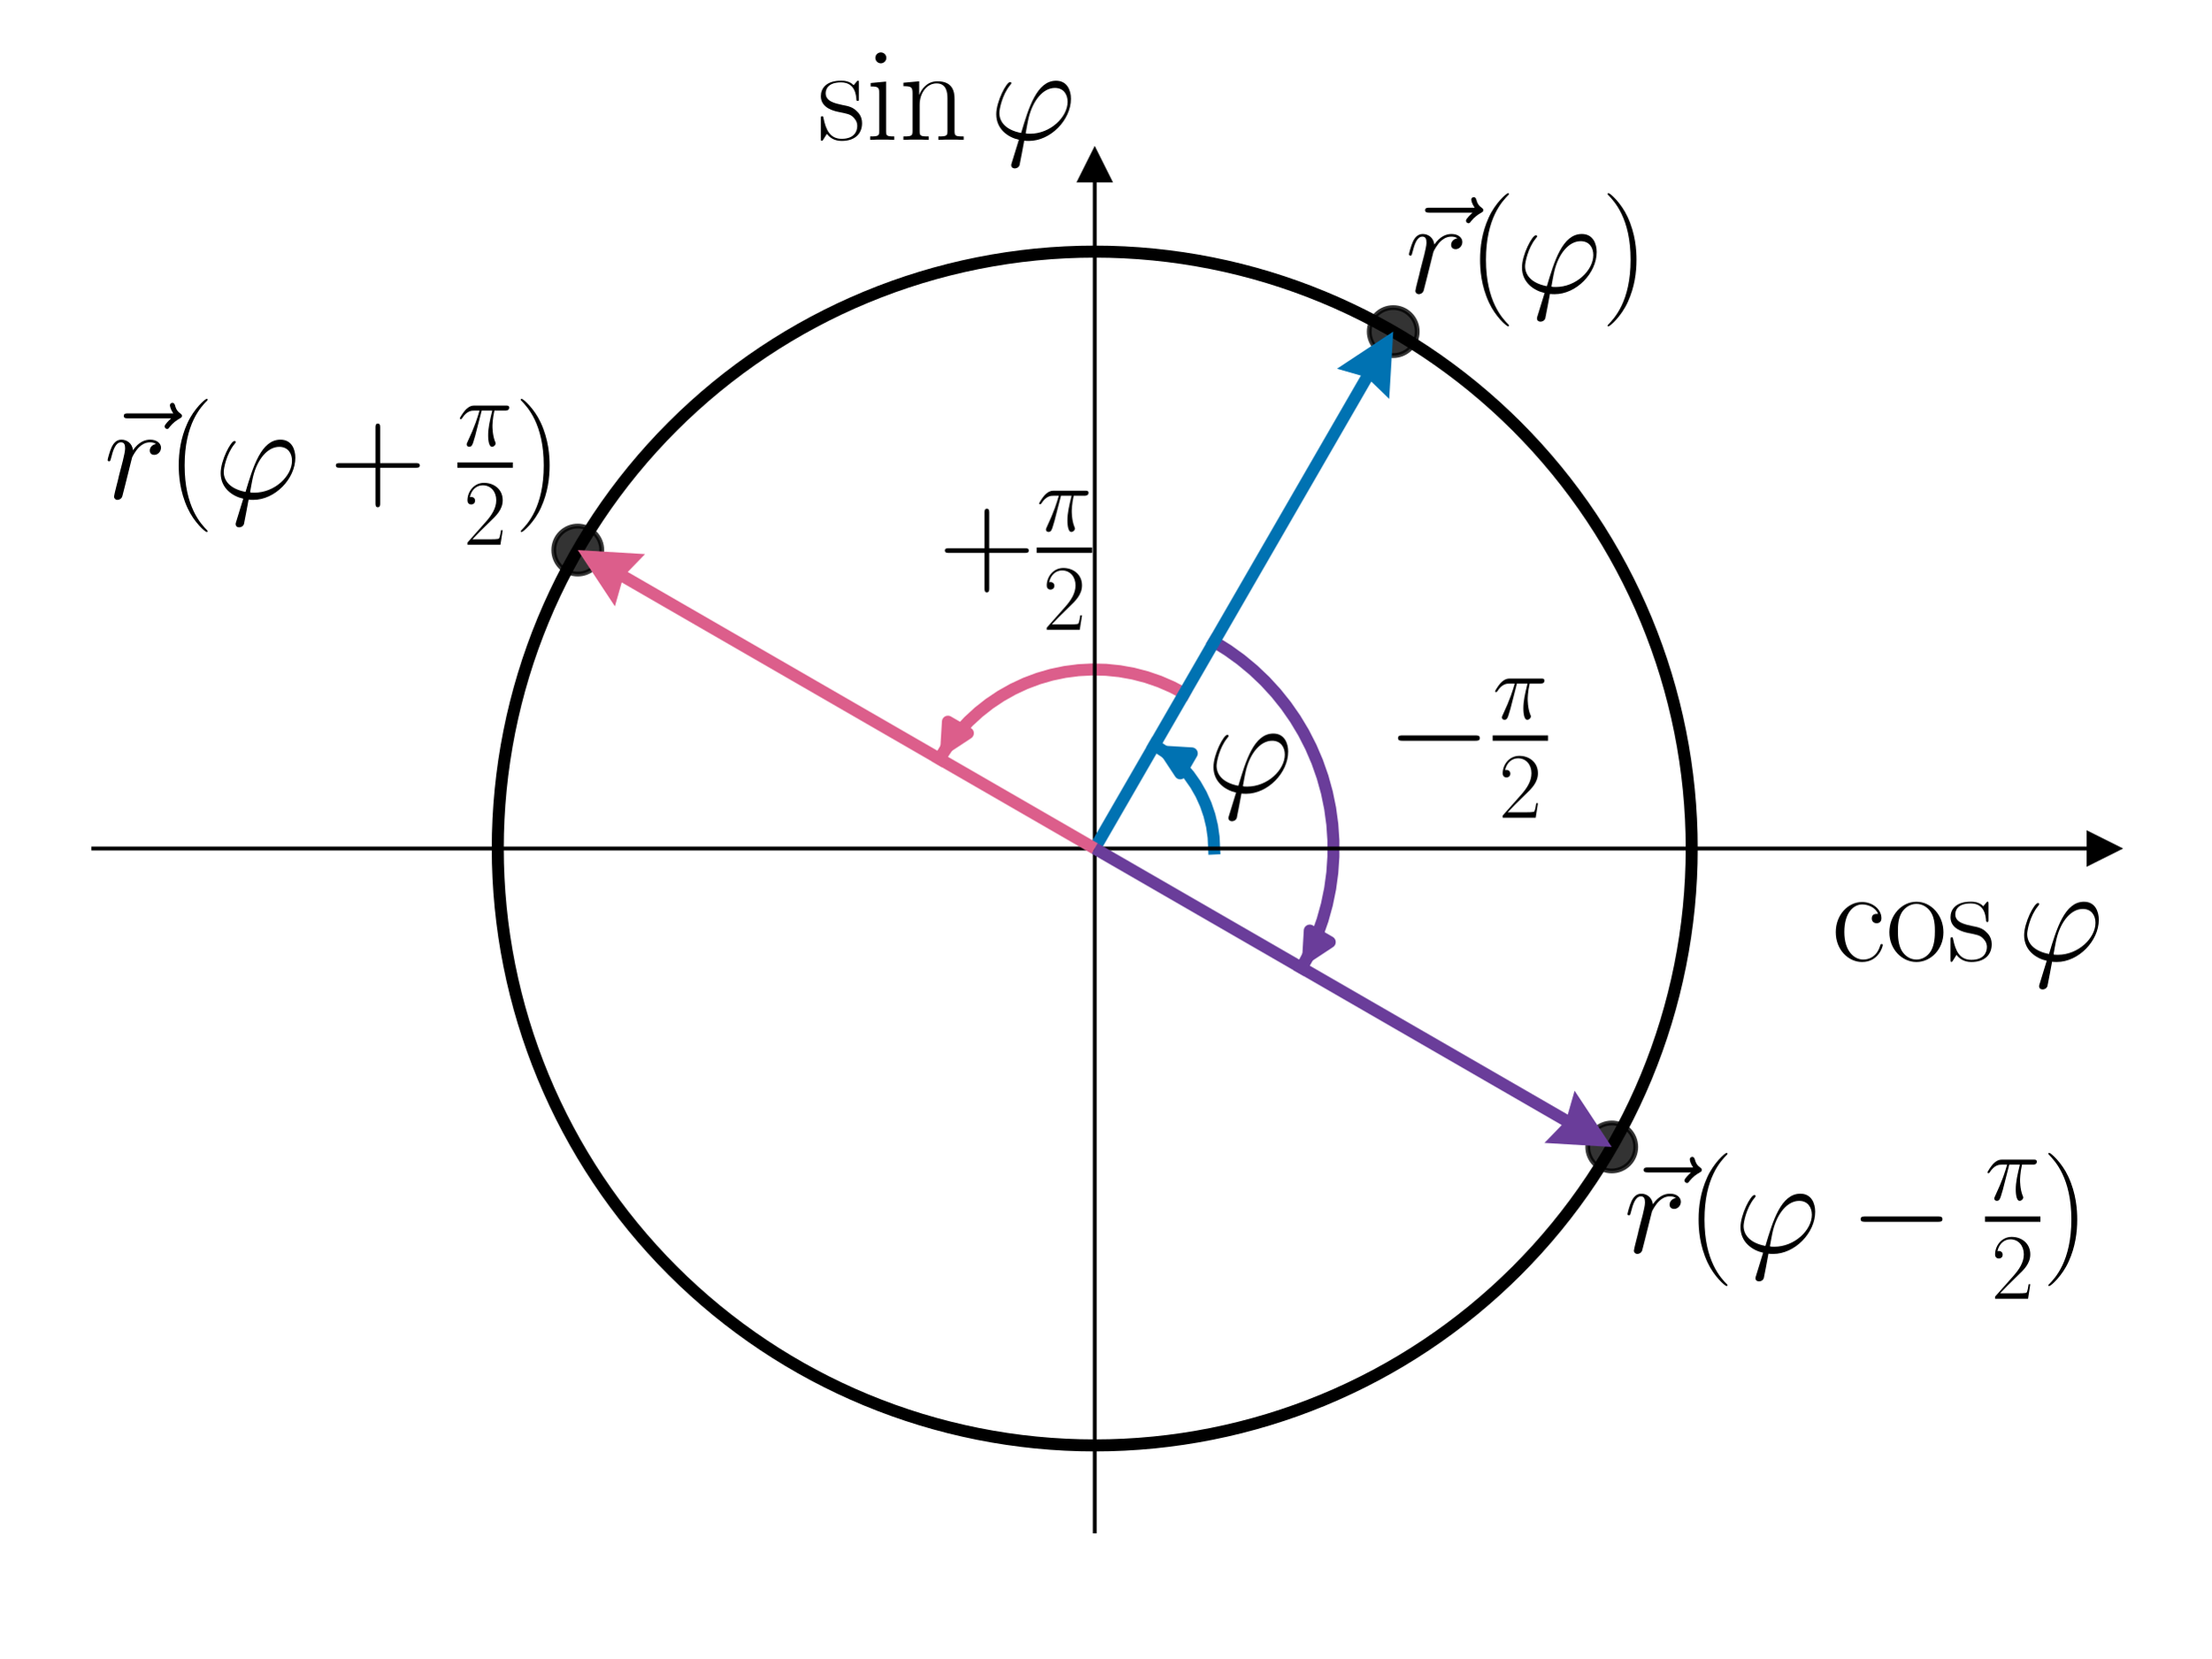
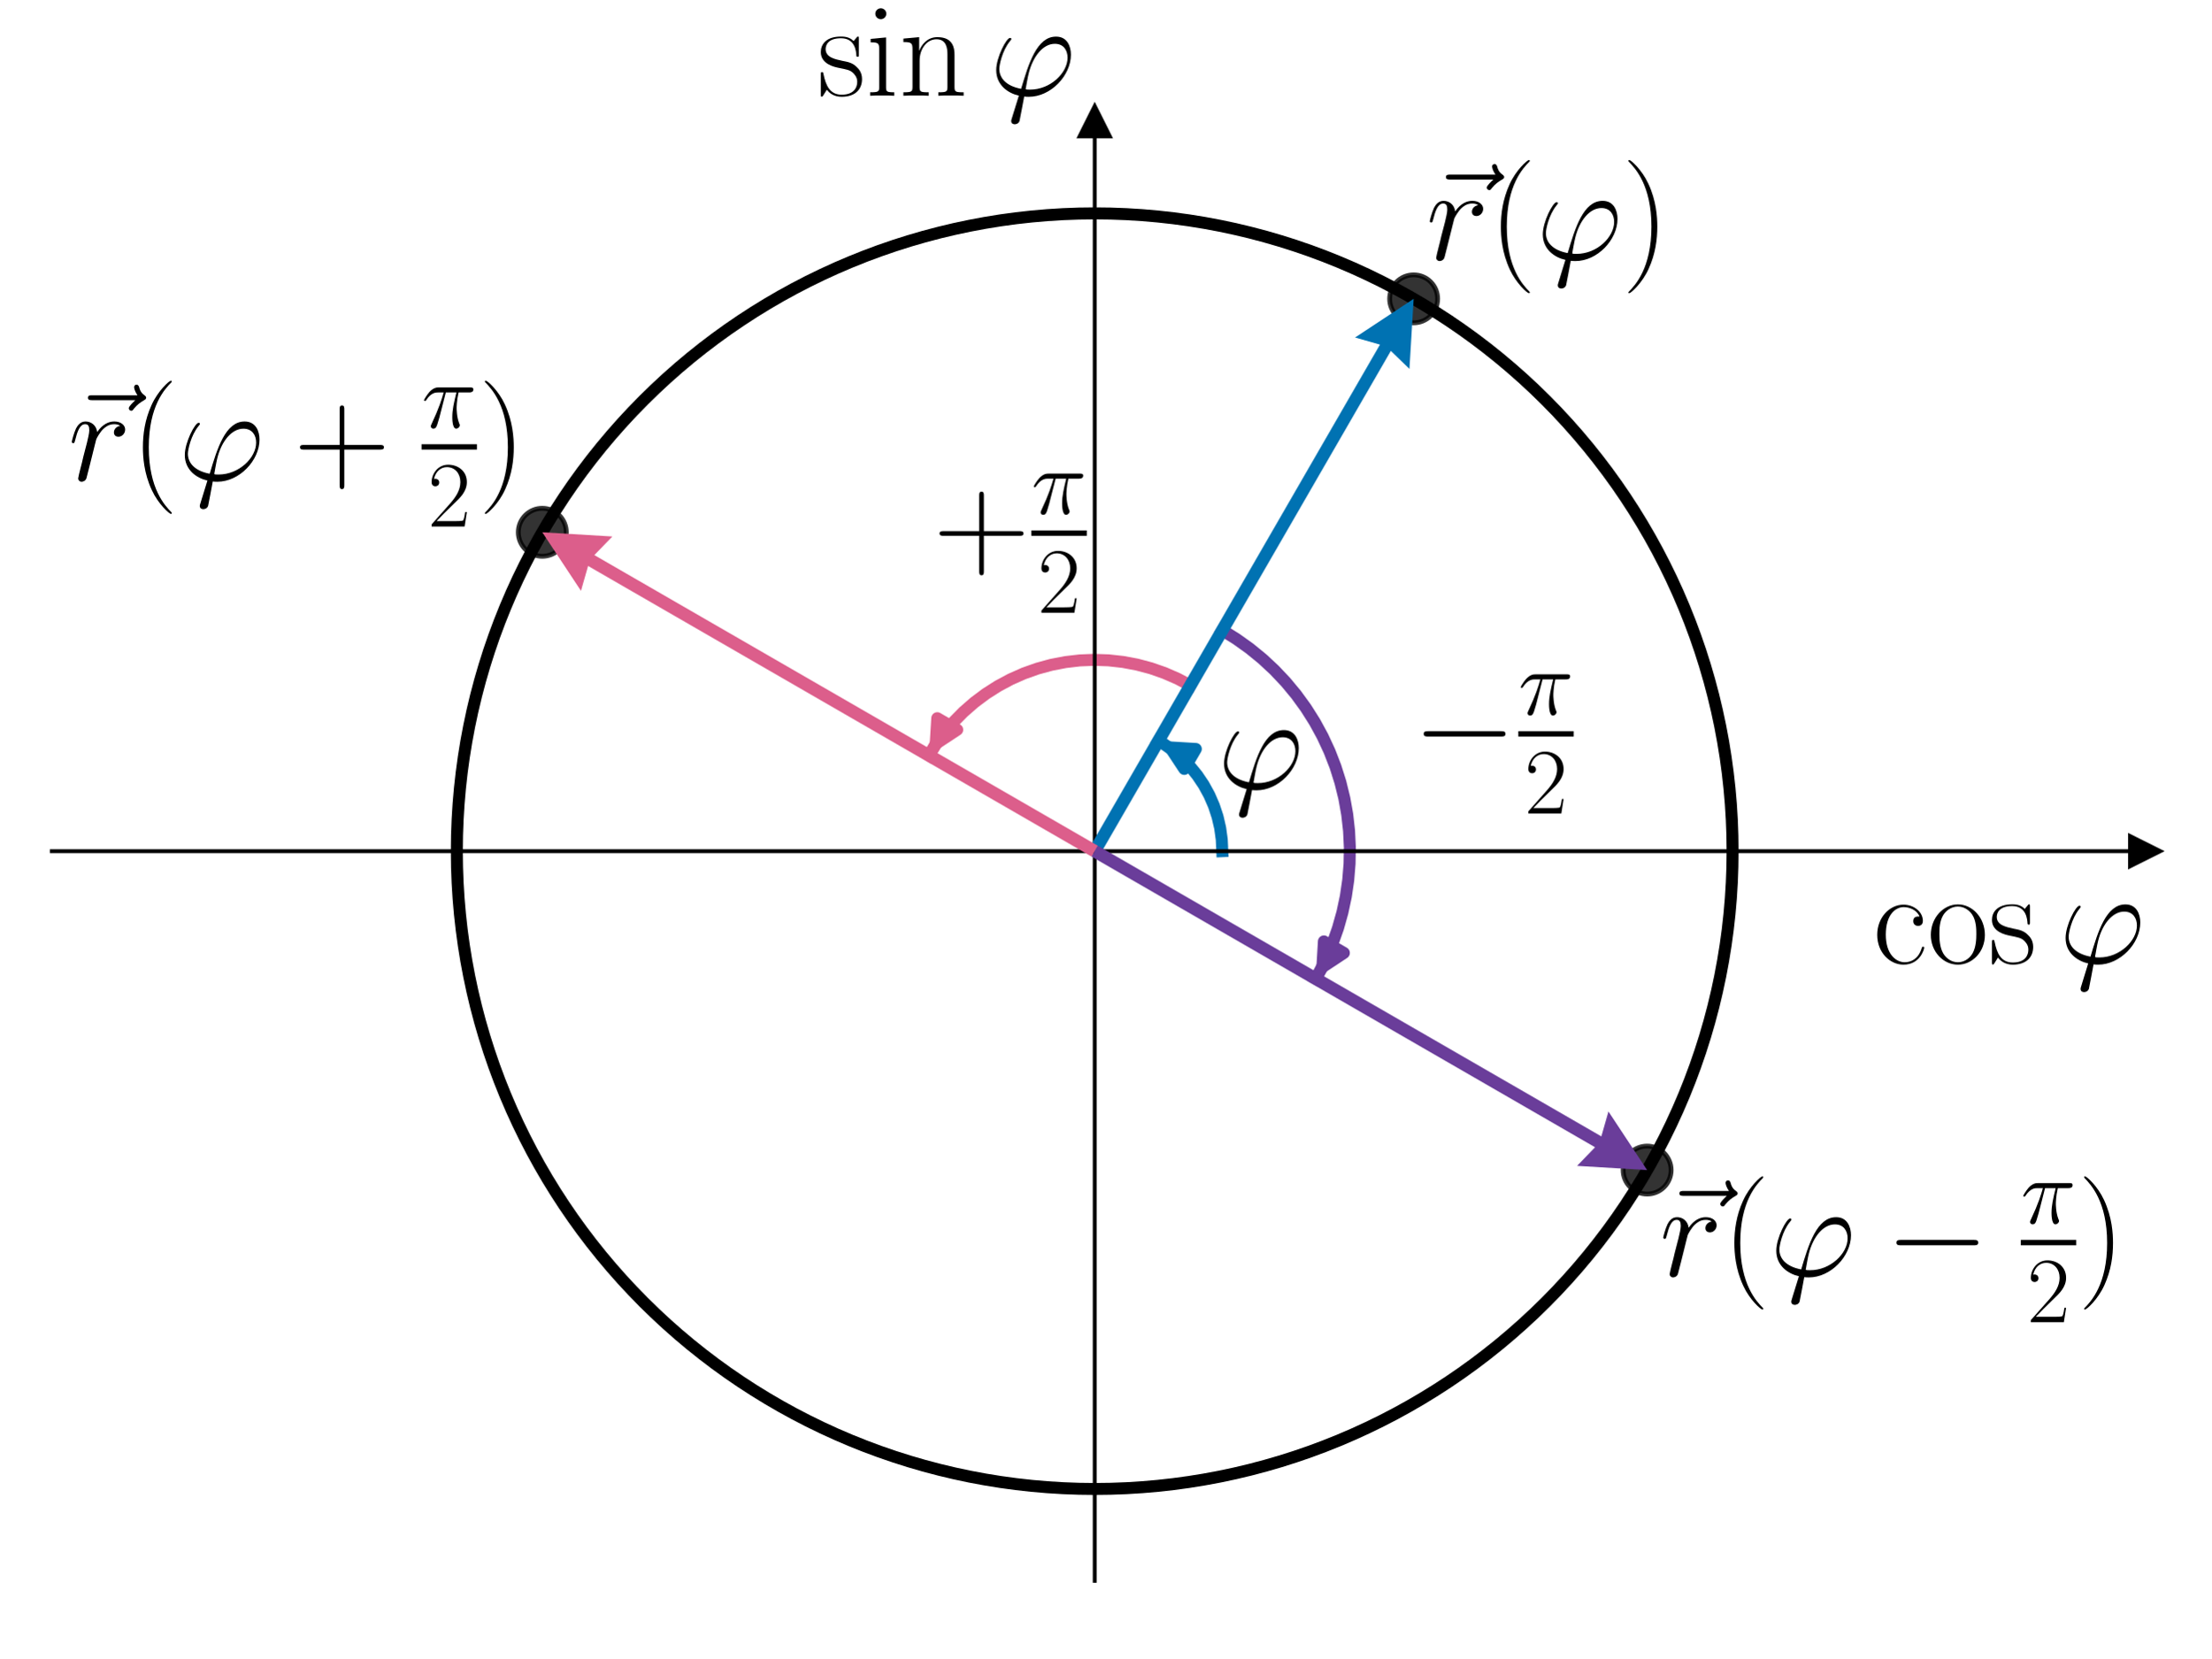
<svg xmlns="http://www.w3.org/2000/svg" xmlns:xlink="http://www.w3.org/1999/xlink" width="460.8pt" height="345.6pt" viewBox="0 0 460.8 345.6" version="1.1">
  <defs>
    <style type="text/css">*{stroke-linejoin: round; stroke-linecap: butt}</style>
  </defs>
  <g id="figure_1">
    <g id="patch_1">
      <path d="M 0 345.6  L 460.8 345.6  L 460.8 0  L 0 0  L 0 345.6  z " style="fill: none" />
    </g>
    <g id="axes_1">
      <g id="patch_2">
-         <path d="M 19.44 319.19  L 438.36 319.19  L 438.36 34.522  L 19.44 34.522  L 19.44 319.19  z " style="fill: none" />
+         <path d="M 10.8 329.496  L 447 329.496  L 447 25.327  L 10.8 25.327  L 10.8 329.496  z " style="fill: none" />
      </g>
      <g id="patch_3">
-         <path d="M 228.147 301.274  C 261.143 301.274 292.792 288.164 316.124 264.833  C 339.456 241.501 352.565 209.852 352.565 176.856  C 352.565 143.86 339.456 112.211 316.124 88.879  C 292.792 65.548 261.143 52.438 228.147 52.438  C 195.152 52.438 163.503 65.548 140.171 88.879  C 116.839 112.211 103.73 143.86 103.73 176.856  C 103.73 209.852 116.839 241.501 140.171 264.833  C 163.503 288.164 195.152 301.274 228.147 301.274  L 228.147 301.274  z " clip-path="url(#p14a6db3c9e)" style="fill: none; stroke: #000000; stroke-width: 2.5; stroke-linejoin: miter" />
+         <path d="M 228.141 310.352  C 263.397 310.352 297.214 296.345 322.144 271.415  C 347.074 246.485 361.081 212.668 361.081 177.411  C 361.081 142.155 347.074 108.338 322.144 83.408  C 297.214 58.478 263.397 44.47 228.141 44.47  C 192.884 44.47 159.067 58.478 134.137 83.408  C 109.207 108.338 95.2 142.155 95.2 177.411  C 95.2 212.668 109.207 246.485 134.137 271.415  C 159.067 296.345 192.884 310.352 228.141 310.352  L 228.141 310.352  z " clip-path="url(#pf87eb1f43d)" style="fill: none; stroke: #000000; stroke-width: 2.5; stroke-linejoin: miter" />
      </g>
      <g id="matplotlib.axis_1">
        <g id="text_1">
-           <g transform="translate(381.6642 200.2279) scale(0.28 -0.28)">
+           <g transform="translate(390.3042 200.7831) scale(0.28 -0.28)">
            <defs>
              <path id="CMR17-63" d="M 2234 2240  C 2112 2240 1933 2240 1933 2017  C 1933 1838 2080 1787 2163 1787  C 2208 1787 2394 1807 2394 2024  C 2394 2467 1958 2803 1466 2803  C 787 2803 211 2178 211 1363  C 211 516 813 -64 1466 -64  C 2259 -64 2458 677 2458 748  C 2458 774 2451 793 2406 793  C 2362 793 2355 787 2330 703  C 2163 180 1798 51 1523 51  C 1114 51 621 427 621 1369  C 621 2338 1094 2688 1472 2688  C 1722 2688 2093 2573 2234 2240  z " transform="scale(0.015625)" />
              <path id="CMR17-6f" d="M 2758 1356  C 2758 2176 2163 2816 1466 2816  C 768 2816 173 2176 173 1356  C 173 551 768 -64 1466 -64  C 2163 -64 2758 551 2758 1356  z M 1466 51  C 1165 51 909 230 762 480  C 602 767 582 1126 582 1408  C 582 1677 595 2010 762 2298  C 890 2509 1139 2714 1466 2714  C 1754 2714 1997 2554 2150 2330  C 2349 2029 2349 1607 2349 1408  C 2349 1158 2336 775 2163 467  C 1984 173 1709 51 1466 51  z " transform="scale(0.015625)" />
              <path id="CMR17-73" d="M 1978 2697  C 1978 2813 1971 2819 1933 2819  C 1907 2819 1901 2813 1824 2717  C 1805 2691 1747 2626 1728 2601  C 1523 2819 1235 2819 1126 2819  C 416 2819 160 2447 160 2076  C 160 1498 813 1365 998 1325  C 1402 1243 1542 1217 1677 1101  C 1760 1025 1901 884 1901 654  C 1901 384 1747 38 1158 38  C 602 38 403 460 288 1021  C 269 1110 269 1117 218 1117  C 166 1117 160 1110 160 983  L 160 63  C 160 -51 166 -58 205 -58  C 237 -58 243 -51 275 0  C 314 57 410 211 448 276  C 576 103 800 -64 1158 -64  C 1792 -64 2131 283 2131 784  C 2131 1112 1958 1285 1875 1362  C 1683 1561 1459 1606 1190 1657  C 838 1735 390 1825 390 2217  C 390 2383 480 2737 1126 2737  C 1811 2737 1850 2094 1862 1888  C 1869 1856 1901 1849 1920 1849  C 1978 1849 1978 1869 1978 1978  L 1978 2697  z " transform="scale(0.015625)" />
              <path id="CMMI12-27" d="M 1926 280  C 1818 280 1722 280 1722 312  C 1722 325 1830 926 1869 1067  C 2074 1884 2560 2472 3117 2472  C 3533 2472 3725 2159 3725 1808  C 3725 1080 2906 280 1926 280  z M 1651 -51  C 1690 -57 1754 -64 1869 -64  C 2918 -64 3885 945 3885 1954  C 3885 2344 3712 2816 3174 2816  C 2253 2816 1862 1519 1504 318  C 768 458 461 848 461 1276  C 461 1449 595 2133 966 2592  C 1037 2676 1037 2689 1037 2702  C 1037 2753 986 2753 973 2753  C 800 2753 314 1820 314 1213  C 314 497 877 107 1395 -7  L 1062 -1088  C 1030 -1184 1030 -1196 1030 -1222  C 1030 -1376 1184 -1376 1197 -1376  C 1261 -1376 1376 -1351 1427 -1223  C 1446 -1166 1626 -178 1651 -51  z " transform="scale(0.015625)" />
            </defs>
            <use xlink:href="#CMR17-63" transform="scale(0.996264)" />
            <use xlink:href="#CMR17-6f" transform="translate(40.48566 0) scale(0.996264)" />
            <use xlink:href="#CMR17-73" transform="translate(86.17614 0) scale(0.996264)" />
            <use xlink:href="#CMMI12-27" transform="translate(138.5819 0) scale(0.996264)" />
          </g>
        </g>
      </g>
      <g id="matplotlib.axis_2">
        <g id="text_2">
-           <g transform="translate(170.3664 29.09629) scale(0.28 -0.28)">
+           <g transform="translate(170.3595 19.90105) scale(0.28 -0.28)">
            <defs>
              <path id="CMR17-69" d="M 992 3909  C 992 4049 877 4170 730 4170  C 589 4170 467 4056 467 3909  C 467 3769 582 3648 730 3648  C 870 3648 992 3763 992 3909  z M 243 2706  L 243 2541  C 602 2541 653 2502 653 2197  L 653 427  C 653 184 627 153 218 153  L 218 -13  C 371 0 646 0 806 0  C 960 0 1222 0 1370 -13  L 1370 153  C 992 153 979 191 979 420  L 979 2776  L 243 2706  z " transform="scale(0.015625)" />
              <path id="CMR17-6e" d="M 2656 1933  C 2656 2259 2592 2790 1837 2790  C 1331 2790 1069 2400 973 2144  L 966 2144  L 966 2790  L 211 2720  L 211 2554  C 589 2554 646 2515 646 2208  L 646 428  C 646 184 621 153 211 153  L 211 -13  C 365 0 646 0 813 0  C 979 0 1267 0 1421 -13  L 1421 153  C 1011 153 986 178 986 428  L 986 1658  C 986 2247 1344 2688 1792 2688  C 2266 2688 2317 2266 2317 1958  L 2317 428  C 2317 184 2291 153 1882 153  L 1882 -13  C 2035 0 2317 0 2483 0  C 2650 0 2938 0 3091 -13  L 3091 153  C 2682 153 2656 178 2656 428  L 2656 1933  z " transform="scale(0.015625)" />
            </defs>
            <use xlink:href="#CMR17-73" transform="scale(0.996264)" />
            <use xlink:href="#CMR17-69" transform="translate(35.80134 0) scale(0.996264)" />
            <use xlink:href="#CMR17-6e" transform="translate(60.6724 0) scale(0.996264)" />
            <use xlink:href="#CMMI12-27" transform="translate(128.1722 0) scale(0.996264)" />
          </g>
        </g>
      </g>
      <g id="line2d_1">
        <defs>
-           <path id="mc9cacd31b5" d="M 3 0  L -3 -3  L -3 3  z " style="stroke: #000000; stroke-linejoin: miter" />
+           <path id="m872da7ab48" d="M 3 0  L -3 -3  L -3 3  z " style="stroke: #000000; stroke-linejoin: miter" />
        </defs>
        <g>
-           <use xlink:href="#mc9cacd31b5" x="438.36" y="176.856" style="stroke: #000000; stroke-linejoin: miter" />
+           <use xlink:href="#m872da7ab48" x="447" y="177.411" style="stroke: #000000; stroke-linejoin: miter" />
        </g>
      </g>
      <g id="line2d_2">
        <defs>
-           <path id="m707580c7b9" d="M 0 -3  L -3 3  L 3 3  z " style="stroke: #000000; stroke-linejoin: miter" />
+           <path id="m7ab4574d11" d="M 0 -3  L -3 3  L 3 3  z " style="stroke: #000000; stroke-linejoin: miter" />
        </defs>
        <g>
-           <use xlink:href="#m707580c7b9" x="228.147" y="34.522" style="stroke: #000000; stroke-linejoin: miter" />
+           <use xlink:href="#m7ab4574d11" x="228.141" y="25.327" style="stroke: #000000; stroke-linejoin: miter" />
        </g>
      </g>
      <g id="line2d_3">
-         <path d="M 253.031 176.856  L 252.921 174.516  L 252.591 172.197  L 252.044 169.919  L 251.286 167.702  L 250.323 165.567  L 249.163 163.532  L 247.817 161.615  L 246.297 159.833  L 244.615 158.201  L 242.788 156.735  L 240.831 155.448  L 240.589 155.306  L 240.589 155.306  " clip-path="url(#p14a6db3c9e)" style="fill: none; stroke: #0072b2; stroke-width: 2.5; stroke-linecap: square" />
+         <path d="M 254.729 177.411  L 254.618 174.992  L 254.289 172.593  L 253.742 170.235  L 252.983 167.935  L 252.018 165.714  L 250.854 163.59  L 249.503 161.581  L 247.974 159.703  L 246.281 157.972  L 244.437 156.403  L 242.458 155.007  L 241.435 154.385  L 241.435 154.385  " clip-path="url(#pf87eb1f43d)" style="fill: none; stroke: #0072b2; stroke-width: 2.5; stroke-linecap: square" />
      </g>
      <g id="line2d_4">
-         <path d="M 246.81 144.531  L 244.276 143.195  L 241.647 142.057  L 238.938 141.124  L 236.166 140.402  L 233.346 139.895  L 230.496 139.605  L 227.632 139.534  L 224.771 139.684  L 221.93 140.052  L 219.125 140.638  L 216.374 141.436  L 213.692 142.444  L 211.095 143.654  L 208.599 145.059  L 206.217 146.653  L 203.966 148.423  L 201.856 150.362  L 199.901 152.457  L 198.113 154.695  L 196.502 157.064  L 195.823 158.193  L 195.823 158.193  " clip-path="url(#p14a6db3c9e)" style="fill: none; stroke: #dc5e8b; stroke-width: 2.5; stroke-linecap: square" />
+         <path d="M 248.082 142.872  L 245.429 141.471  L 242.679 140.273  L 239.846 139.285  L 236.947 138.513  L 233.998 137.962  L 231.016 137.633  L 228.018 137.529  L 225.021 137.651  L 222.041 137.998  L 219.095 138.568  L 216.201 139.358  L 213.375 140.363  L 210.632 141.578  L 207.988 142.995  L 205.458 144.608  L 203.056 146.405  L 200.796 148.379  L 198.691 150.516  L 196.753 152.806  L 194.992 155.235  L 193.602 157.47  L 193.602 157.47  " clip-path="url(#pf87eb1f43d)" style="fill: none; stroke: #dc5e8b; stroke-width: 2.5; stroke-linecap: square" />
      </g>
      <g id="line2d_5">
-         <path d="M 253.031 133.757  L 255.884 135.535  L 258.61 137.501  L 261.198 139.648  L 263.634 141.964  L 265.909 144.439  L 268.011 147.062  L 269.931 149.822  L 271.661 152.704  L 273.192 155.697  L 274.518 158.786  L 275.632 161.958  L 276.53 165.197  L 277.206 168.49  L 277.659 171.821  L 277.886 175.175  L 277.886 178.537  L 277.659 181.891  L 277.206 185.222  L 276.53 188.515  L 275.632 191.755  L 274.518 194.926  L 273.192 198.015  L 271.661 201.008  L 271.247 201.74  L 271.247 201.74  " clip-path="url(#p14a6db3c9e)" style="fill: none; stroke: #6a3d9a; stroke-width: 2.5; stroke-linecap: square" />
+         <path d="M 254.729 131.359  L 257.641 133.168  L 260.431 135.162  L 263.087 137.33  L 265.597 139.666  L 267.952 142.158  L 270.141 144.797  L 272.156 147.572  L 273.987 150.47  L 275.628 153.481  L 277.072 156.591  L 278.312 159.788  L 279.343 163.058  L 280.162 166.387  L 280.764 169.763  L 281.148 173.17  L 281.311 176.595  L 281.253 180.023  L 280.974 183.441  L 280.476 186.833  L 279.76 190.186  L 278.829 193.486  L 277.688 196.719  L 276.34 199.872  L 274.793 202.932  L 274.193 204  L 274.193 204  " clip-path="url(#pf87eb1f43d)" style="fill: none; stroke: #6a3d9a; stroke-width: 2.5; stroke-linecap: square" />
      </g>
      <g id="line2d_6">
        <defs>
-           <path id="m207e700de3" d="M 0 5  C 1.326 5 2.598 4.473 3.536 3.536  C 4.473 2.598 5 1.326 5 0  C 5 -1.326 4.473 -2.598 3.536 -3.536  C 2.598 -4.473 1.326 -5 0 -5  C -1.326 -5 -2.598 -4.473 -3.536 -3.536  C -4.473 -2.598 -5 -1.326 -5 0  C -5 1.326 -4.473 2.598 -3.536 3.536  C -2.598 4.473 -1.326 5 0 5  z " style="stroke: #000000; stroke-opacity: 0.8" />
+           <path id="m566999c9a7" d="M 0 5  C 1.326 5 2.598 4.473 3.536 3.536  C 4.473 2.598 5 1.326 5 0  C 5 -1.326 4.473 -2.598 3.536 -3.536  C 2.598 -4.473 1.326 -5 0 -5  C -1.326 -5 -2.598 -4.473 -3.536 -3.536  C -4.473 -2.598 -5 -1.326 -5 0  C -5 1.326 -4.473 2.598 -3.536 3.536  C -2.598 4.473 -1.326 5 0 5  z " style="stroke: #000000; stroke-opacity: 0.8" />
        </defs>
-         <g clip-path="url(#p14a6db3c9e)">
-           <use xlink:href="#m207e700de3" x="290.356" y="69.107" style="fill-opacity: 0.8; stroke: #000000; stroke-opacity: 0.8" />
+         <g clip-path="url(#pf87eb1f43d)">
+           <use xlink:href="#m566999c9a7" x="294.611" y="62.281" style="fill-opacity: 0.8; stroke: #000000; stroke-opacity: 0.8" />
        </g>
      </g>
      <g id="line2d_7">
-         <g clip-path="url(#p14a6db3c9e)">
-           <use xlink:href="#m207e700de3" x="120.399" y="114.647" style="fill-opacity: 0.8; stroke: #000000; stroke-opacity: 0.8" />
+         <g clip-path="url(#pf87eb1f43d)">
+           <use xlink:href="#m566999c9a7" x="113.01" y="110.941" style="fill-opacity: 0.8; stroke: #000000; stroke-opacity: 0.8" />
        </g>
      </g>
      <g id="line2d_8">
-         <g clip-path="url(#p14a6db3c9e)">
-           <use xlink:href="#m207e700de3" x="335.896" y="239.065" style="fill-opacity: 0.8; stroke: #000000; stroke-opacity: 0.8" />
+         <g clip-path="url(#pf87eb1f43d)">
+           <use xlink:href="#m566999c9a7" x="343.271" y="243.882" style="fill-opacity: 0.8; stroke: #000000; stroke-opacity: 0.8" />
        </g>
      </g>
      <g id="patch_4">
-         <path d="M 228.147 319.19  L 228.147 34.522  " style="fill: none; stroke: #000000; stroke-width: 0.8; stroke-linejoin: miter; stroke-linecap: square" />
+         <path d="M 228.141 329.496  L 228.141 25.327  " style="fill: none; stroke: #000000; stroke-width: 0.8; stroke-linejoin: miter; stroke-linecap: square" />
      </g>
      <g id="patch_5">
-         <path d="M 438.36 319.19  L 438.36 34.522  " style="fill: none" />
+         <path d="M 447 329.496  L 447 25.327  " style="fill: none" />
      </g>
      <g id="patch_6">
-         <path d="M 19.44 176.856  L 438.36 176.856  " style="fill: none; stroke: #000000; stroke-width: 0.8; stroke-linejoin: miter; stroke-linecap: square" />
+         <path d="M 10.8 177.411  L 447 177.411  " style="fill: none; stroke: #000000; stroke-width: 0.8; stroke-linejoin: miter; stroke-linecap: square" />
      </g>
      <g id="patch_7">
-         <path d="M 19.44 34.522  L 438.36 34.522  " style="fill: none" />
+         <path d="M 10.8 25.327  L 447 25.327  " style="fill: none" />
      </g>
      <g id="patch_8">
-         <path d="M 240.611 155.319  Q 240.6 155.313 243.009 156.705  " style="fill: none; stroke: #0072b2; stroke-width: 2.5; stroke-linecap: round" />
-         <path d="M 245.964 161.185  L 243.009 156.705  L 248.366 157.029  z " style="fill: #0072b2; stroke: #0072b2; stroke-width: 2.5; stroke-linecap: round" />
+         <path d="M 241.458 154.399  Q 241.446 154.392 243.855 155.784  " style="fill: none; stroke: #0072b2; stroke-width: 2.5; stroke-linecap: round" />
+         <path d="M 246.809 160.264  L 243.855 155.784  L 249.211 156.108  z " style="fill: #0072b2; stroke: #0072b2; stroke-width: 2.5; stroke-linecap: round" />
      </g>
      <g id="patch_9">
-         <path d="M 195.851 158.144  Q 195.837 158.169 197.222 155.774  " style="fill: none; stroke: #dc5e8b; stroke-width: 2.5; stroke-linecap: round" />
-         <path d="M 201.703 152.82  L 197.222 155.774  L 197.548 150.417  z " style="fill: #dc5e8b; stroke: #dc5e8b; stroke-width: 2.5; stroke-linecap: round" />
+         <path d="M 193.632 157.417  Q 193.617 157.444 195.001 155.051  " style="fill: none; stroke: #dc5e8b; stroke-width: 2.5; stroke-linecap: round" />
+         <path d="M 199.482 152.097  L 195.001 155.051  L 195.327 149.694  z " style="fill: #dc5e8b; stroke: #dc5e8b; stroke-width: 2.5; stroke-linecap: round" />
      </g>
      <g id="patch_10">
-         <path d="M 271.285 201.673  Q 271.266 201.707 272.643 199.318  " style="fill: none; stroke: #6a3d9a; stroke-width: 2.5; stroke-linecap: round" />
-         <path d="M 277.119 196.358  L 272.643 199.318  L 272.96 193.961  z " style="fill: #6a3d9a; stroke: #6a3d9a; stroke-width: 2.5; stroke-linecap: round" />
+         <path d="M 274.233 203.929  Q 274.213 203.964 275.588 201.578  " style="fill: none; stroke: #6a3d9a; stroke-width: 2.5; stroke-linecap: round" />
+         <path d="M 280.065 198.617  L 275.588 201.578  L 275.906 196.221  z " style="fill: #6a3d9a; stroke: #6a3d9a; stroke-width: 2.5; stroke-linecap: round" />
      </g>
      <g id="text_3">
-         <g transform="translate(251.5257 165.1664) scale(0.28 -0.28)">
+         <g transform="translate(253.7332 164.4432) scale(0.28 -0.28)">
          <use xlink:href="#CMMI12-27" transform="scale(0.996264)" />
        </g>
      </g>
      <g id="text_4">
-         <g transform="translate(195.6356 121.6525) scale(0.28 -0.28)">
+         <g transform="translate(194.5257 118.0914) scale(0.28 -0.28)">
          <defs>
            <path id="CMR17-2b" d="M 2413 1472  L 4109 1472  C 4198 1472 4307 1472 4307 1580  C 4307 1695 4205 1695 4109 1695  L 2413 1695  L 2413 3386  C 2413 3475 2413 3584 2304 3584  C 2189 3584 2189 3482 2189 3386  L 2189 1695  L 493 1695  C 403 1695 294 1695 294 1587  C 294 1472 397 1472 493 1472  L 2189 1472  L 2189 -218  C 2189 -307 2189 -416 2298 -416  C 2413 -416 2413 -314 2413 -218  L 2413 1472  z " transform="scale(0.015625)" />
            <path id="CMMI12-19" d="M 1658 2408  L 2381 2408  C 2208 1692 2099 1226 2099 716  C 2099 626 2099 -64 2362 -64  C 2496 -64 2611 57 2611 166  C 2611 197 2611 210 2566 306  C 2394 747 2394 1296 2394 1341  C 2394 1379 2394 1832 2528 2408  L 3245 2408  C 3328 2408 3539 2408 3539 2612  C 3539 2752 3418 2752 3302 2752  L 1197 2752  C 1050 2752 832 2752 538 2440  C 371 2254 166 1916 166 1878  C 166 1840 198 1827 237 1827  C 282 1827 288 1846 320 1884  C 653 2408 986 2408 1146 2408  L 1510 2408  C 1370 1929 1210 1373 685 256  C 634 154 634 140 634 102  C 634 -32 749 -64 806 -64  C 992 -64 1043 102 1120 370  C 1222 696 1222 709 1286 964  L 1658 2408  z " transform="scale(0.015625)" />
            <path id="CMR17-32" d="M 2669 989  L 2554 989  C 2490 536 2438 459 2413 420  C 2381 369 1920 369 1830 369  L 602 369  C 832 619 1280 1072 1824 1597  C 2214 1967 2669 2402 2669 3035  C 2669 3790 2067 4224 1395 4224  C 691 4224 262 3604 262 3030  C 262 2780 448 2748 525 2748  C 589 2748 781 2787 781 3010  C 781 3207 614 3264 525 3264  C 486 3264 448 3258 422 3245  C 544 3790 915 4058 1306 4058  C 1862 4058 2227 3617 2227 3035  C 2227 2479 1901 2000 1536 1584  L 262 146  L 262 0  L 2515 0  L 2669 989  z " transform="scale(0.015625)" />
          </defs>
          <use xlink:href="#CMR17-2b" transform="scale(0.996264)" />
          <use xlink:href="#CMMI12-19" transform="translate(72.9103 39.2261) scale(0.697382)" />
          <use xlink:href="#CMR17-32" transform="translate(77.53733 -34.35525) scale(0.697382)" />
          <path d="M 72.91 22.914  L 114.148 22.914  L 114.148 26.899  L 72.91 26.899  L 72.91 22.914  z " />
        </g>
      </g>
      <g id="text_5">
-         <g transform="translate(289.0442 160.8106) scale(0.28 -0.28)">
+         <g transform="translate(294.3886 159.9319) scale(0.28 -0.28)">
          <defs>
            <path id="CMSY10-0" d="M 4218 1472  C 4326 1472 4442 1472 4442 1600  C 4442 1728 4326 1728 4218 1728  L 755 1728  C 646 1728 531 1728 531 1600  C 531 1472 646 1472 755 1472  L 4218 1472  z " transform="scale(0.015625)" />
          </defs>
          <use xlink:href="#CMSY10-0" transform="scale(0.996264)" />
          <use xlink:href="#CMMI12-19" transform="translate(78.68298 39.2261) scale(0.697382)" />
          <use xlink:href="#CMR17-32" transform="translate(83.31001 -34.35525) scale(0.697382)" />
          <path d="M 78.683 22.914  L 119.92 22.914  L 119.92 26.899  L 78.683 26.899  L 78.683 22.914  z " />
        </g>
      </g>
      <g id="text_6">
-         <g transform="translate(291.9549 61.03491) scale(0.28 -0.28)">
+         <g transform="translate(296.2908 54.13205) scale(0.28 -0.28)">
          <defs>
            <path id="CMMI12-7e" d="M 3424 3835  C 3347 3764 3110 3540 3110 3451  C 3110 3387 3168 3329 3232 3329  C 3290 3329 3315 3368 3360 3432  C 3514 3624 3686 3745 3834 3828  C 3898 3867 3942 3886 3942 3956  C 3942 4014 3891 4046 3853 4078  C 3674 4200 3629 4372 3610 4449  C 3590 4500 3571 4577 3482 4577  C 3443 4577 3366 4552 3366 4456  C 3366 4398 3405 4244 3526 4072  L 1376 4072  C 1267 4072 1158 4072 1158 3950  C 1158 3835 1274 3835 1376 3835  L 3424 3835  z " transform="scale(0.015625)" />
            <path id="CMMI12-72" d="M 2490 2612  C 2291 2574 2189 2433 2189 2293  C 2189 2139 2310 2088 2400 2088  C 2579 2088 2726 2242 2726 2433  C 2726 2638 2528 2816 2208 2816  C 1952 2816 1658 2701 1389 2312  C 1344 2650 1088 2816 832 2816  C 582 2816 454 2625 378 2484  C 269 2254 173 1871 173 1839  C 173 1814 198 1782 243 1782  C 294 1782 301 1788 339 1935  C 435 2318 557 2689 813 2689  C 966 2689 1011 2580 1011 2395  C 1011 2254 947 2005 902 1807  L 723 1118  C 698 996 627 709 595 594  C 550 428 480 128 480 96  C 480 6 550 -64 646 -64  C 717 -64 838 -19 877 109  C 896 160 1133 1124 1171 1271  C 1203 1411 1242 1546 1274 1686  C 1299 1775 1325 1878 1344 1961  C 1363 2018 1536 2331 1696 2472  C 1773 2542 1939 2689 2202 2689  C 2304 2689 2406 2670 2490 2612  z " transform="scale(0.015625)" />
            <path id="CMR17-28" d="M 1958 -1561  C 1958 -1555 1958 -1542 1939 -1523  C 1645 -1224 858 -407 858 1581  C 858 3569 1632 4379 1946 4697  C 1946 4704 1958 4717 1958 4736  C 1958 4755 1939 4768 1914 4768  C 1843 4768 1299 4296 986 3594  C 666 2887 576 2199 576 1588  C 576 1128 621 351 1005 -471  C 1312 -1135 1837 -1600 1914 -1600  C 1946 -1600 1958 -1587 1958 -1561  z " transform="scale(0.015625)" />
            <path id="CMR17-29" d="M 1683 1581  C 1683 2040 1638 2817 1254 3639  C 947 4303 422 4768 346 4768  C 326 4768 301 4761 301 4729  C 301 4717 307 4710 314 4697  C 621 4378 1402 3568 1402 1584  C 1402 -407 627 -1217 314 -1537  C 307 -1549 301 -1556 301 -1568  C 301 -1600 326 -1600 346 -1600  C 416 -1600 960 -1128 1274 -426  C 1594 281 1683 969 1683 1581  z " transform="scale(0.015625)" />
          </defs>
          <use xlink:href="#CMMI12-7e" transform="scale(0.996264)" />
          <use xlink:href="#CMMI12-72" transform="translate(3.294926 0) scale(0.996264)" />
          <use xlink:href="#CMR17-28" transform="translate(49.96554 0) scale(0.996264)" />
          <use xlink:href="#CMMI12-27" transform="translate(85.24631 0) scale(0.996264)" />
          <use xlink:href="#CMR17-29" transform="translate(149.1494 0) scale(0.996264)" />
        </g>
      </g>
      <g id="text_7">
-         <g transform="translate(20.74404 103.906) scale(0.28 -0.28)">
+         <g transform="translate(13.27464 100.1228) scale(0.28 -0.28)">
          <use xlink:href="#CMMI12-7e" transform="scale(0.996264)" />
          <use xlink:href="#CMMI12-72" transform="translate(3.294926 0) scale(0.996264)" />
          <use xlink:href="#CMR17-28" transform="translate(49.96554 0) scale(0.996264)" />
          <use xlink:href="#CMMI12-27" transform="translate(85.24631 0) scale(0.996264)" />
          <use xlink:href="#CMR17-2b" transform="translate(171.2886 0) scale(0.996264)" />
          <use xlink:href="#CMMI12-19" transform="translate(266.3381 39.2261) scale(0.697382)" />
          <use xlink:href="#CMR17-32" transform="translate(270.9651 -34.35525) scale(0.697382)" />
          <use xlink:href="#CMR17-29" transform="translate(308.7708 0) scale(0.996264)" />
          <path d="M 266.338 22.914  L 307.575 22.914  L 307.575 26.899  L 266.338 26.899  L 266.338 22.914  z " />
        </g>
      </g>
      <g id="text_8">
-         <g transform="translate(337.495 261.0831) scale(0.28 -0.28)">
+         <g transform="translate(344.9505 265.9768) scale(0.28 -0.28)">
          <use xlink:href="#CMMI12-7e" transform="scale(0.996264)" />
          <use xlink:href="#CMMI12-72" transform="translate(3.294926 0) scale(0.996264)" />
          <use xlink:href="#CMR17-28" transform="translate(49.96554 0) scale(0.996264)" />
          <use xlink:href="#CMMI12-27" transform="translate(85.24631 0) scale(0.996264)" />
          <use xlink:href="#CMSY10-0" transform="translate(171.2886 0) scale(0.996264)" />
          <use xlink:href="#CMMI12-19" transform="translate(272.1108 39.2261) scale(0.697382)" />
          <use xlink:href="#CMR17-32" transform="translate(276.7378 -34.35525) scale(0.697382)" />
          <use xlink:href="#CMR17-29" transform="translate(314.5435 0) scale(0.996264)" />
          <path d="M 272.111 22.914  L 313.348 22.914  L 313.348 26.899  L 272.111 26.899  L 272.111 22.914  z " />
        </g>
      </g>
      <g id="Quiver_1">
-         <path d="M 227.059 176.228  L 283.613 78.274  L 278.631 76.849  L 290.356 69.107  L 289.514 83.133  L 285.789 79.531  L 229.236 177.484  L 227.059 176.228  " clip-path="url(#p14a6db3c9e)" style="fill: #0072b2" />
+         <path d="M 227.007 176.757  L 287.589 71.826  L 282.402 70.342  L 294.611 62.281  L 293.734 76.885  L 289.856 73.135  L 229.274 178.066  L 227.007 176.757  " clip-path="url(#pf87eb1f43d)" style="fill: #0072b2" />
      </g>
      <g id="Quiver_2">
-         <path d="M 227.519 177.944  L 129.566 121.391  L 128.141 126.373  L 120.399 114.647  L 134.424 115.489  L 130.822 119.214  L 228.776 175.768  L 227.519 177.944  " clip-path="url(#p14a6db3c9e)" style="fill: #dc5e8b" />
+         <path d="M 227.486 178.545  L 122.556 117.963  L 121.072 123.15  L 113.01 110.941  L 127.615 111.817  L 123.864 115.696  L 228.795 176.278  L 227.486 178.545  " clip-path="url(#pf87eb1f43d)" style="fill: #dc5e8b" />
      </g>
      <g id="Quiver_3">
-         <path d="M 228.776 175.768  L 326.729 232.321  L 328.154 227.339  L 335.896 239.065  L 321.871 238.223  L 325.473 234.498  L 227.519 177.944  L 228.776 175.768  " clip-path="url(#p14a6db3c9e)" style="fill: #6a3d9a" />
+         <path d="M 228.795 176.278  L 333.726 236.86  L 335.209 231.672  L 343.271 243.882  L 328.666 243.005  L 332.417 239.126  L 227.486 178.545  L 228.795 176.278  " clip-path="url(#pf87eb1f43d)" style="fill: #6a3d9a" />
      </g>
    </g>
  </g>
  <defs>
-     <clipPath id="p14a6db3c9e">
-       <rect x="19.44" y="34.522" width="418.92" height="284.668" />
+     <clipPath id="pf87eb1f43d">
+       <rect x="10.8" y="25.327" width="436.2" height="304.169" />
    </clipPath>
  </defs>
</svg>
